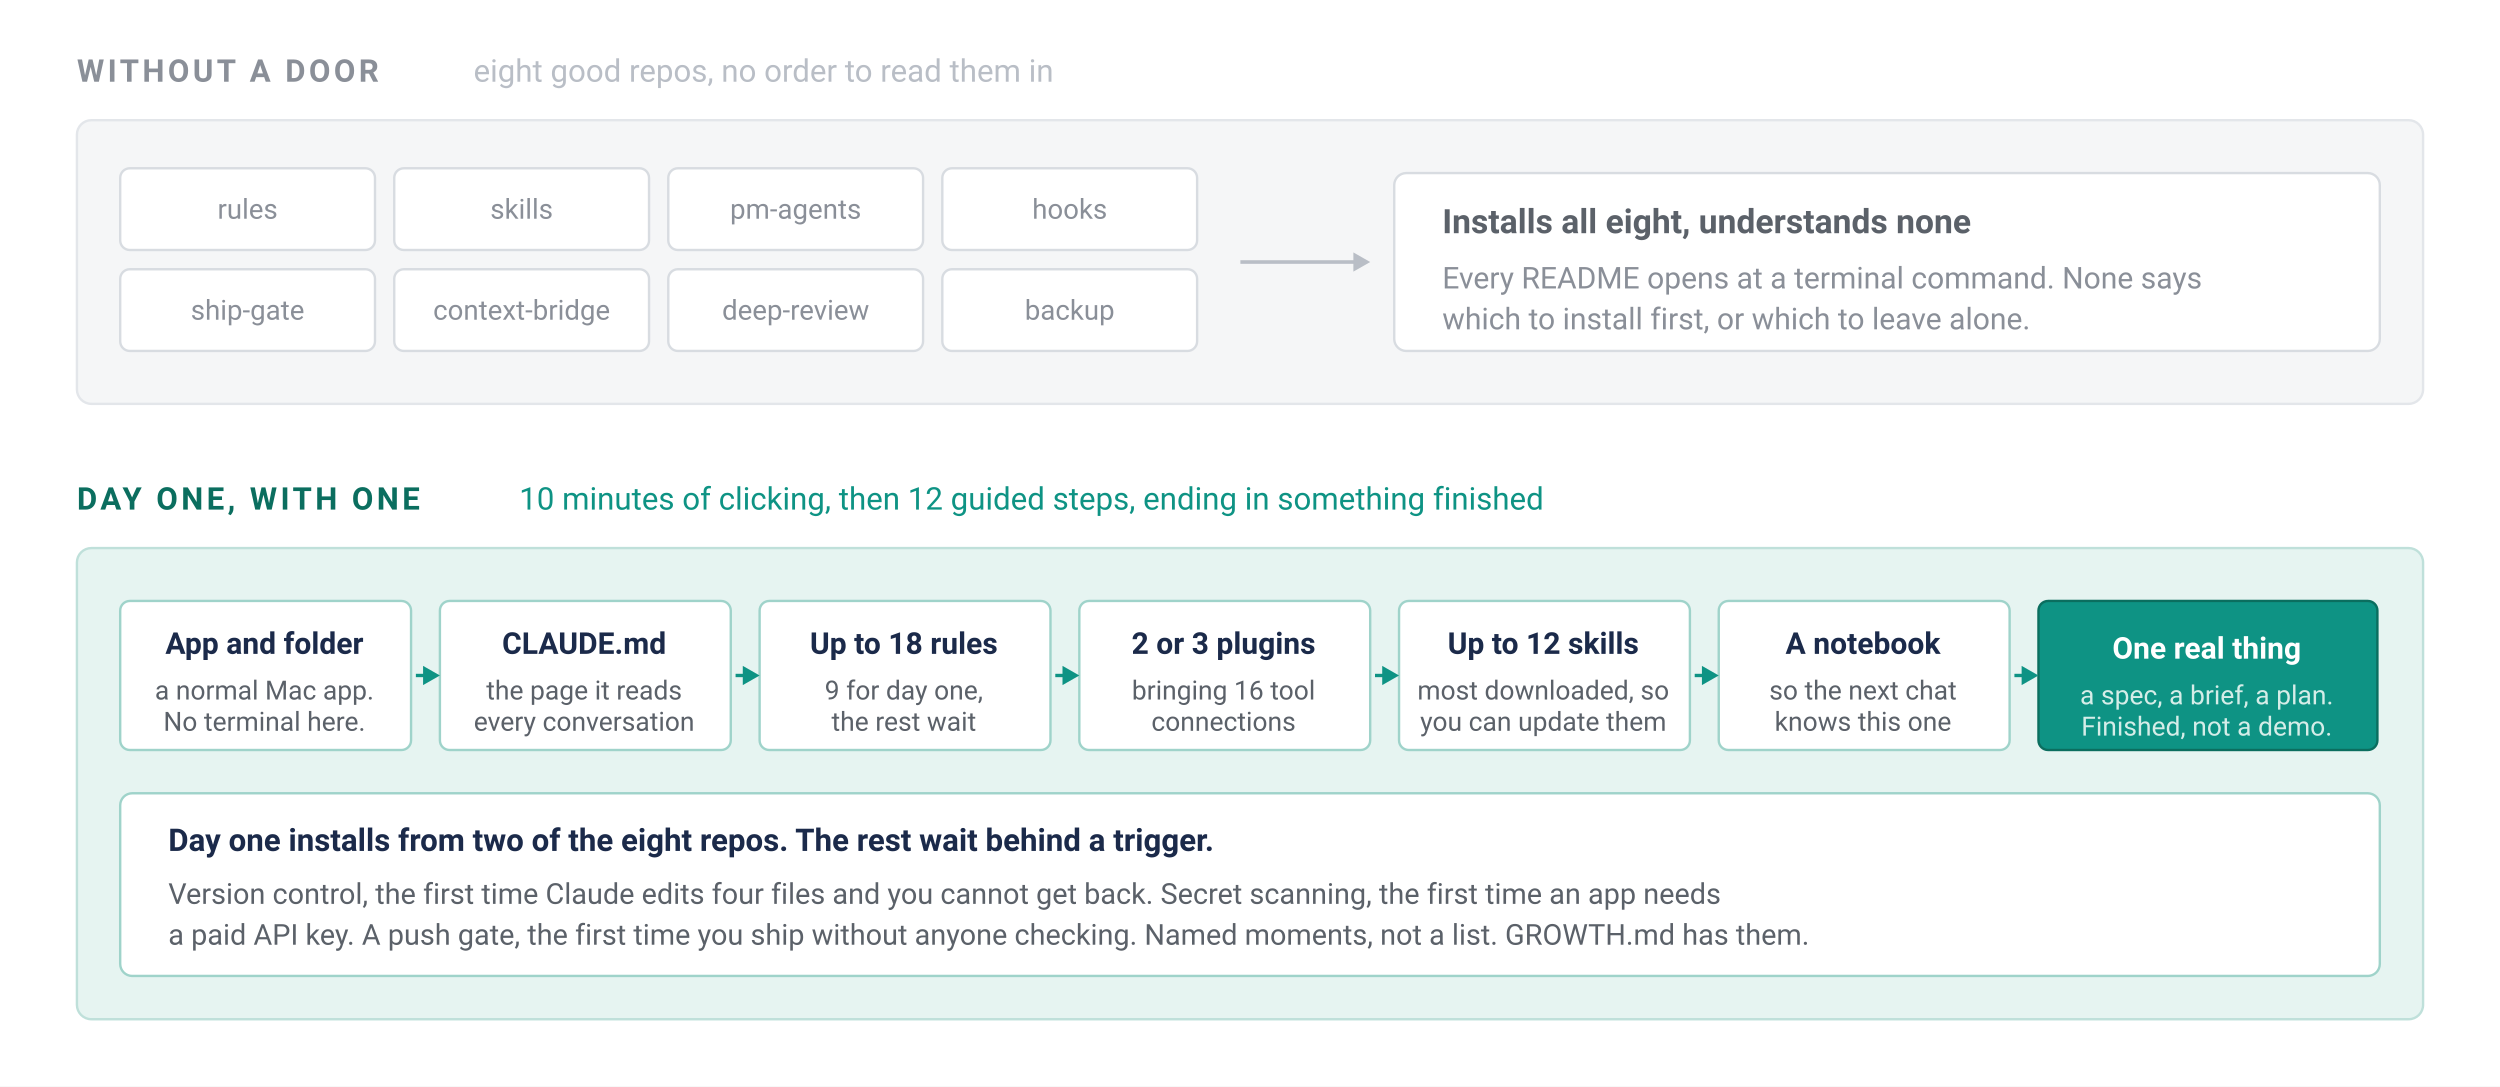
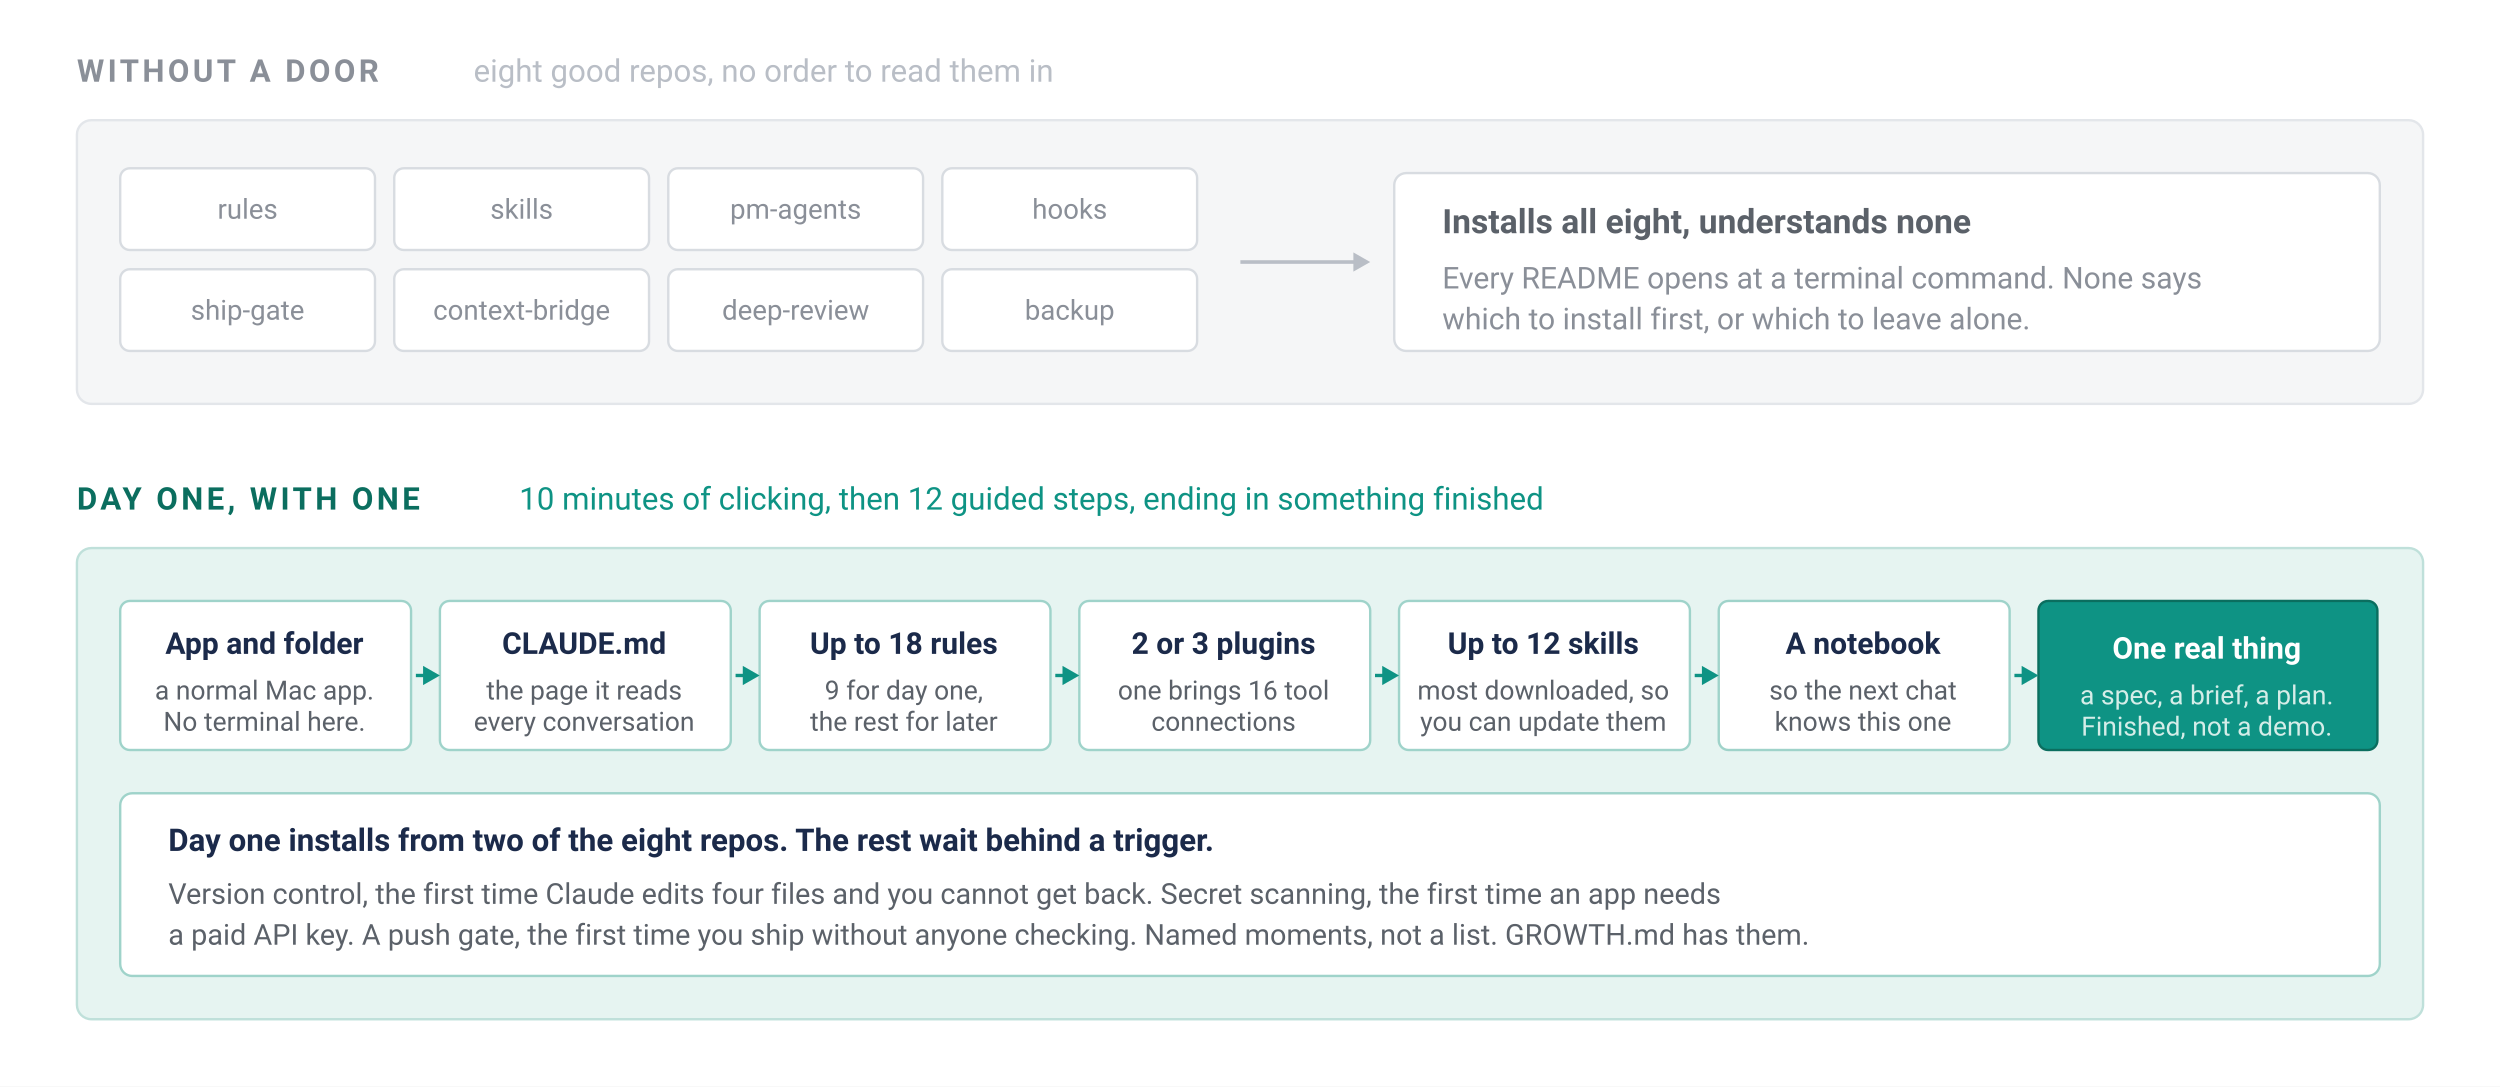
- <svg xmlns="http://www.w3.org/2000/svg" viewBox="0 0 1040 452" width="1040" height="452" role="img" aria-label="Without a front door, a newcomer meets eight separate Claude Code repos with no order and no starting point, installs all eight, understands none of them, and stops trusting the setup. With this kit, day one is ten minutes of clicking to install the Claude desktop app and pick one project folder where every edit is proposed for you to accept, then twelve guided steps in which Claude sets itself up: it offers a CLAUDE.md, eighteen rules, two or three plugins bringing sixteen tool connections, twelve skills, most of them downloaded from the repositories that maintain them, and a notebook that carries what you agreed into the next conversation, installing only what you accept, and finishes one real piece of work. Nothing already on the machine is replaced, and edits are proposed for you to accept before they happen. Everything else stays locked behind a trigger, a specific moment that tells you when to add it, described in GROWTH.md.">
+ <svg xmlns="http://www.w3.org/2000/svg" viewBox="0 0 1040 452" width="1040" height="452" role="img" aria-label="Two rows. Top row, without a front door: eight good Claude Code repos, each opening at a terminal command, with no order to read them in, so a newcomer installs all eight and understands none. Bottom row, with this kit: ten minutes of clicking to install the desktop app and choose a folder, then twelve guided steps that add an instructions file, up to eighteen rules, two or three plugins, one of which brings sixteen tool connections, up to twelve skills and a notebook, ending in one real piece of work. Everything else waits for a named moment, listed in GROWTH.md.">
  <rect width="1040" height="452" fill="#FFFFFF" />
  <g font-family="-apple-system, BlinkMacSystemFont, 'Segoe UI', Roboto, Helvetica, Arial, sans-serif">
    <text x="32" y="34" font-size="13" font-weight="700" fill="#8A8F98" letter-spacing="1.4">WITHOUT A DOOR</text>
    <text x="197" y="34" font-size="13" fill="#B9BEC6">eight good repos, no order to read them in</text>
    <rect x="32" y="50" width="976" height="118" rx="6" fill="#F5F6F7" stroke="#E3E6EA" />
    <g font-size="11.5" fill="#8A8F98" text-anchor="middle">
      <rect x="50" y="70" width="106" height="34" rx="4" fill="#FFFFFF" stroke="#D8DCE1" />
      <text x="103" y="91">rules</text>
      <rect x="164" y="70" width="106" height="34" rx="4" fill="#FFFFFF" stroke="#D8DCE1" />
      <text x="217" y="91">skills</text>
      <rect x="278" y="70" width="106" height="34" rx="4" fill="#FFFFFF" stroke="#D8DCE1" />
      <text x="331" y="91">pm-agents</text>
      <rect x="392" y="70" width="106" height="34" rx="4" fill="#FFFFFF" stroke="#D8DCE1" />
      <text x="445" y="91">hooks</text>
      <rect x="50" y="112" width="106" height="34" rx="4" fill="#FFFFFF" stroke="#D8DCE1" />
      <text x="103" y="133">ship-gate</text>
      <rect x="164" y="112" width="106" height="34" rx="4" fill="#FFFFFF" stroke="#D8DCE1" />
      <text x="217" y="133">context-bridge</text>
      <rect x="278" y="112" width="106" height="34" rx="4" fill="#FFFFFF" stroke="#D8DCE1" />
      <text x="331" y="133">deep-review</text>
      <rect x="392" y="112" width="106" height="34" rx="4" fill="#FFFFFF" stroke="#D8DCE1" />
      <text x="445" y="133">backup</text>
    </g>
    <path d="M516 109 L568 109" stroke="#B9BEC6" stroke-width="1.5" fill="none" />
    <path d="M563 105 L570 109 L563 113 Z" fill="#B9BEC6" />
    <rect x="580" y="72" width="410" height="74" rx="5" fill="#FFFFFF" stroke="#D8DCE1" />
    <text x="600" y="97" font-size="14" font-weight="600" fill="#5B6169">Installs all eight, understands none</text>
    <text x="600" y="120" font-size="12.5" fill="#8A8F98">Every README opens at a terminal command. None says</text>
    <text x="600" y="137" font-size="12.5" fill="#8A8F98">which to install first, or which to leave alone.</text>
    <text x="32" y="212" font-size="13" font-weight="700" fill="#0B6E5F" letter-spacing="1.4">DAY ONE, WITH ONE</text>
    <text x="216" y="212" font-size="13" fill="#0E9384">10 minutes of clicking, then 12 guided steps, ending in something finished</text>
    <rect x="32" y="228" width="976" height="196" rx="6" fill="#E6F4F1" stroke="#BFE0DA" />
    <g text-anchor="middle">
      <rect x="50" y="250" width="121" height="62" rx="4" fill="#FFFFFF" stroke="#9FD3CA" />
      <text x="110" y="272" font-size="12.5" font-weight="600" fill="#1B2A4A">App and folder</text>
      <text x="110" y="291" font-size="11" fill="#5B6169">a normal Mac app.</text>
      <text x="110" y="304" font-size="11" fill="#5B6169">No terminal here.</text>
      <rect x="183" y="250" width="121" height="62" rx="4" fill="#FFFFFF" stroke="#9FD3CA" />
      <text x="243" y="272" font-size="12.5" font-weight="600" fill="#1B2A4A">CLAUDE.md</text>
      <text x="243" y="291" font-size="11" fill="#5B6169">the page it reads</text>
      <text x="243" y="304" font-size="11" fill="#5B6169">every conversation</text>
      <rect x="316" y="250" width="121" height="62" rx="4" fill="#FFFFFF" stroke="#9FD3CA" />
      <text x="376" y="272" font-size="12.5" font-weight="600" fill="#1B2A4A">Up to 18 rules</text>
      <text x="376" y="291" font-size="11" fill="#5B6169">9 for day one,</text>
-       <text x="376" y="304" font-size="11" fill="#5B6169">the rest wait</text>
+       <text x="376" y="304" font-size="11" fill="#5B6169">the rest for later</text>
      <rect x="449" y="250" width="121" height="62" rx="4" fill="#FFFFFF" stroke="#9FD3CA" />
      <text x="509" y="272" font-size="12.5" font-weight="600" fill="#1B2A4A">2 or 3 plugins</text>
-       <text x="509" y="291" font-size="11" fill="#5B6169">bringing 16 tool</text>
+       <text x="509" y="291" font-size="11" fill="#5B6169">one brings 16 tool</text>
      <text x="509" y="304" font-size="11" fill="#5B6169">connections</text>
      <rect x="582" y="250" width="121" height="62" rx="4" fill="#FFFFFF" stroke="#9FD3CA" />
      <text x="642" y="272" font-size="12.5" font-weight="600" fill="#1B2A4A">Up to 12 skills</text>
      <text x="642" y="291" font-size="11" fill="#5B6169">most downloaded, so</text>
      <text x="642" y="304" font-size="11" fill="#5B6169">you can update them</text>
      <rect x="715" y="250" width="121" height="62" rx="4" fill="#FFFFFF" stroke="#9FD3CA" />
      <text x="775" y="272" font-size="12.5" font-weight="600" fill="#1B2A4A">A notebook</text>
      <text x="775" y="291" font-size="11" fill="#5B6169">so the next chat</text>
      <text x="775" y="304" font-size="11" fill="#5B6169">knows this one</text>
      <rect x="848" y="250" width="141" height="62" rx="4" fill="#0E9384" stroke="#0B6E5F" />
      <text x="918" y="274" font-size="12.5" font-weight="700" fill="#FFFFFF">One real thing</text>
      <text x="918" y="293" font-size="11" fill="#D5EDE8">a spec, a brief, a plan.</text>
      <text x="918" y="306" font-size="11" fill="#D5EDE8">Finished, not a demo.</text>
    </g>
    <g stroke="#0E9384" stroke-width="1.4" fill="none">
      <path d="M173 281 L178 281" />
      <path d="M306 281 L311 281" />
      <path d="M439 281 L444 281" />
      <path d="M572 281 L577 281" />
      <path d="M705 281 L710 281" />
      <path d="M838 281 L843 281" />
    </g>
    <g fill="#0E9384">
      <path d="M176 277 L183 281 L176 285 Z" />
      <path d="M309 277 L316 281 L309 285 Z" />
      <path d="M442 277 L449 281 L442 285 Z" />
      <path d="M575 277 L582 281 L575 285 Z" />
      <path d="M708 277 L715 281 L708 285 Z" />
      <path d="M841 277 L848 281 L841 285 Z" />
    </g>
    <rect x="50" y="330" width="940" height="76" rx="5" fill="#FFFFFF" stroke="#9FD3CA" />
    <text x="70" y="354" font-size="13" font-weight="600" fill="#1B2A4A">Day one installs from two of the eight repos. The rest wait behind a trigger.</text>
    <text x="70" y="376" font-size="12" fill="#5B6169">Version control, the first time Claude edits four files and you cannot get back. Secret scanning, the first time an app needs</text>
    <text x="70" y="393" font-size="12" fill="#5B6169">a paid API key. A push gate, the first time you ship without anyone checking. Named moments, not a list. GROWTH.md has them.</text>
  </g>
</svg>
